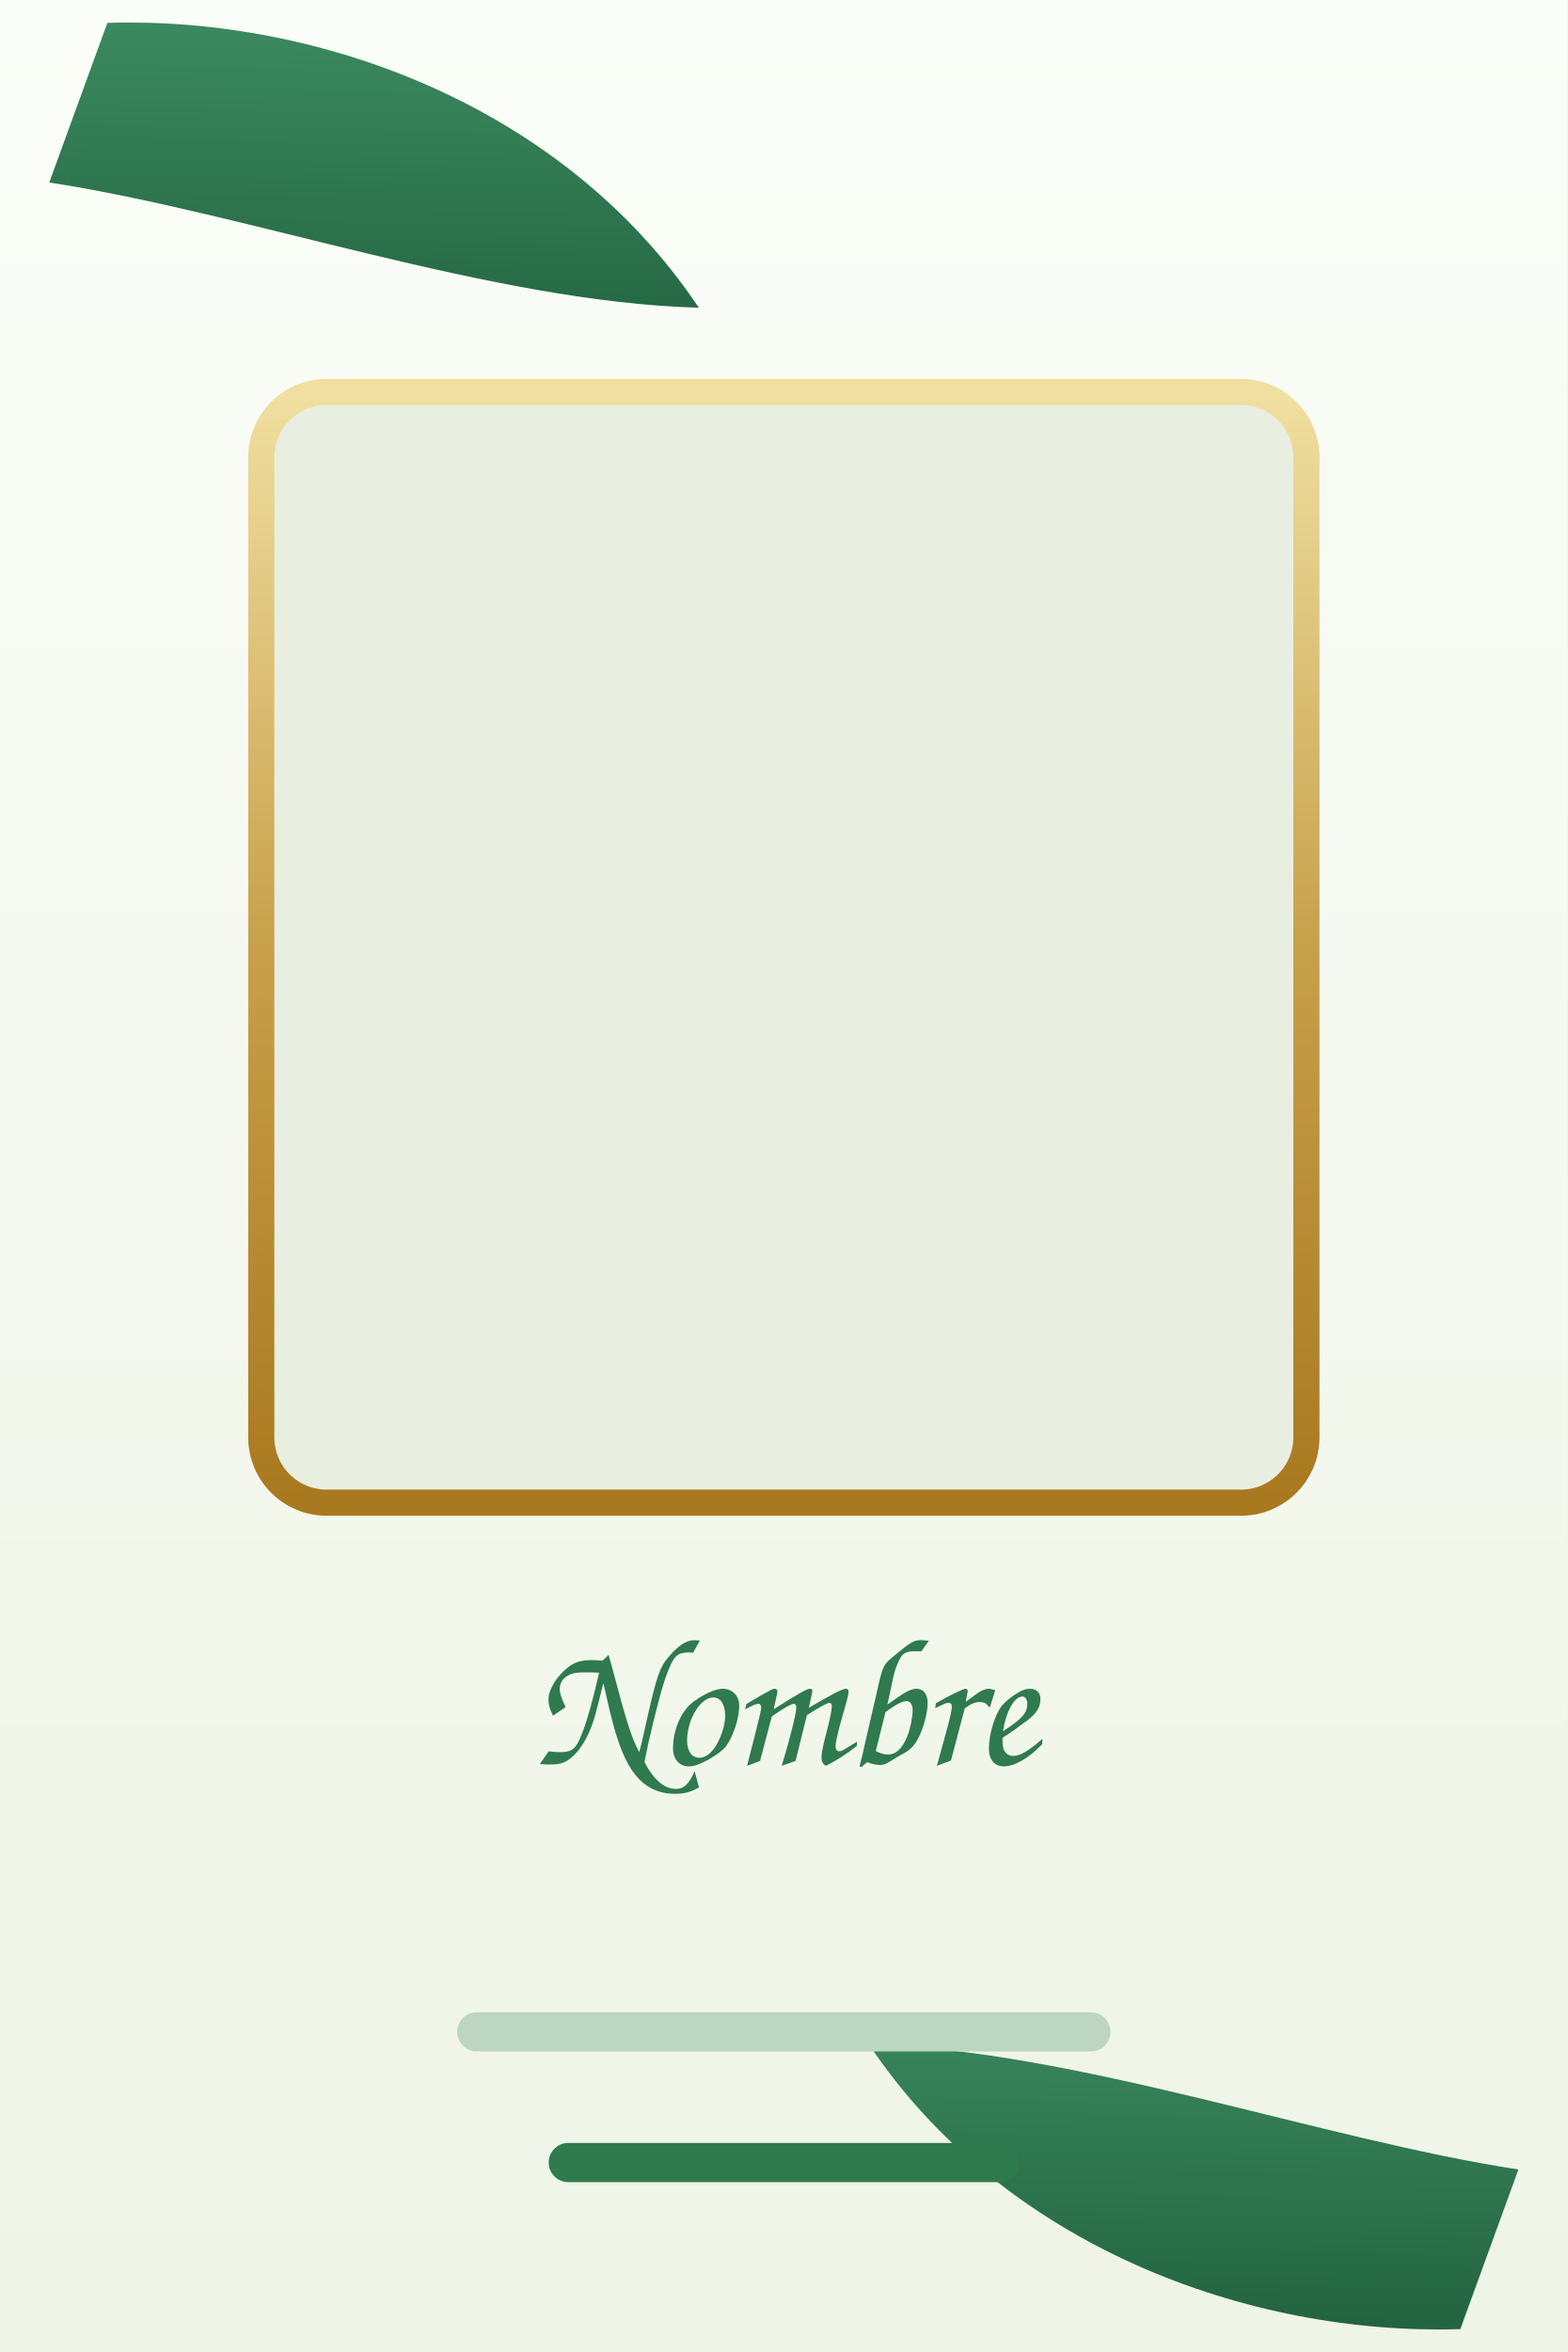
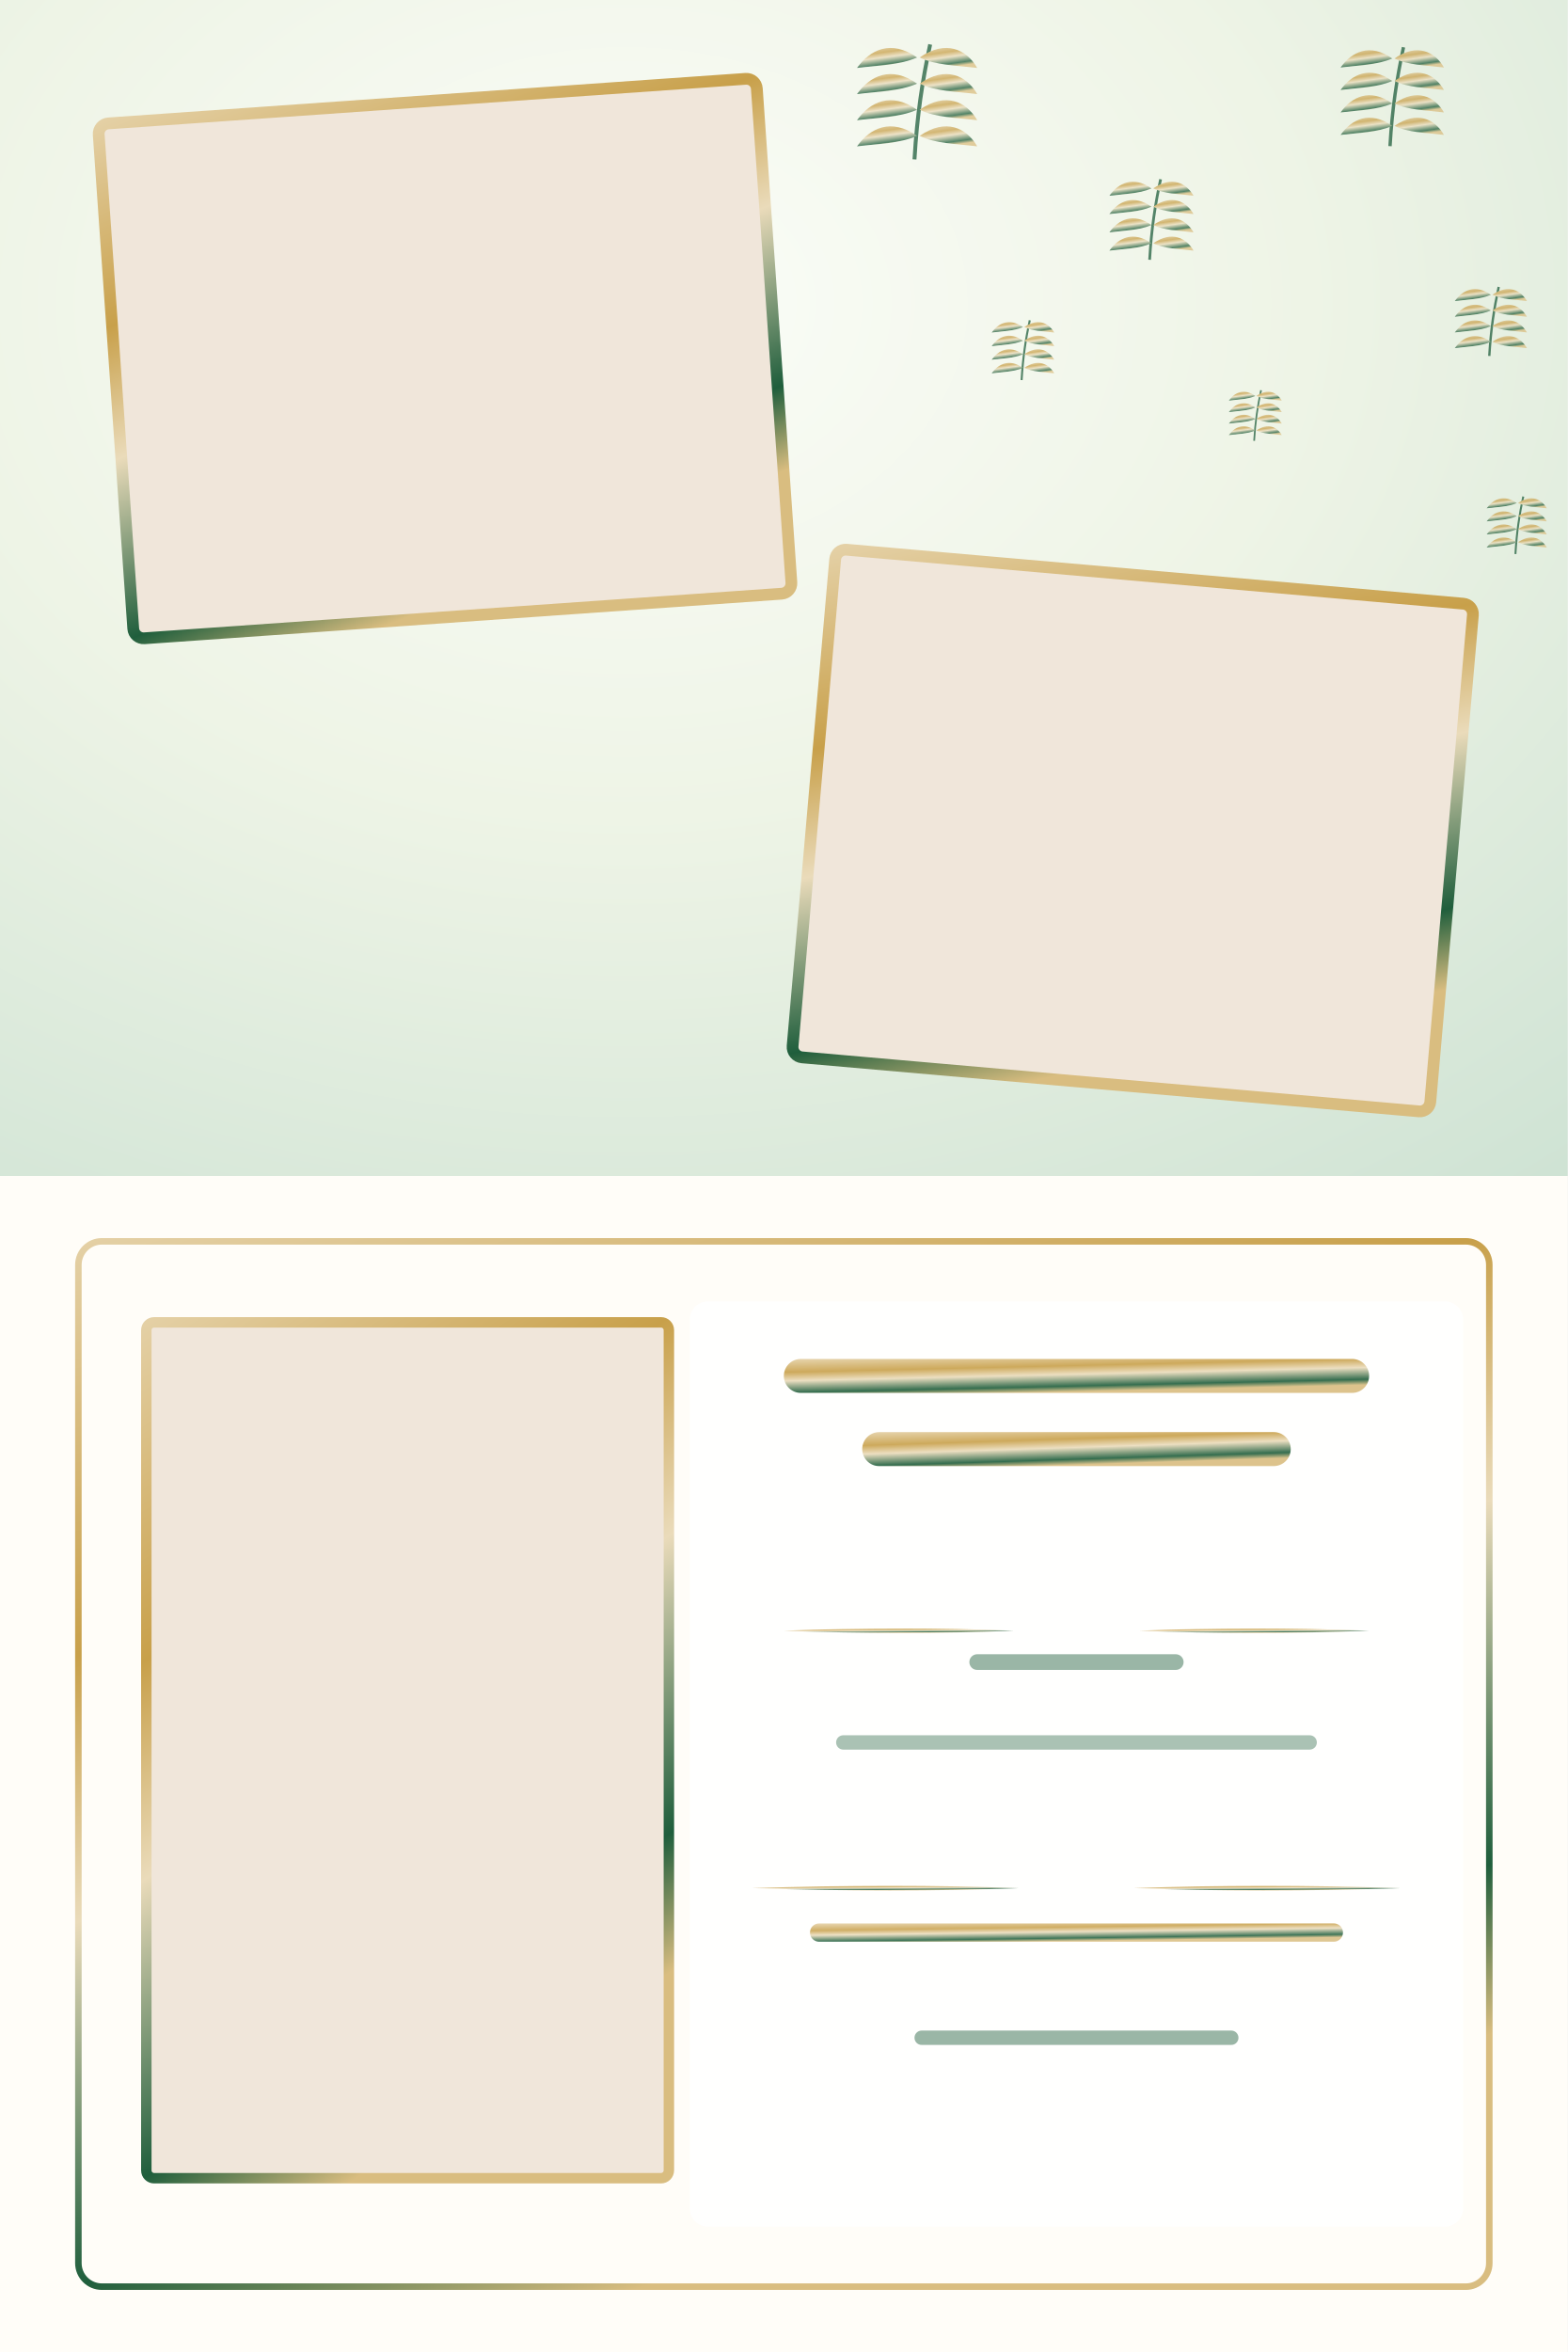
- <svg xmlns="http://www.w3.org/2000/svg" viewBox="0 0 240 360" width="240" height="360">
+ <svg xmlns="http://www.w3.org/2000/svg" viewBox="0 0 1200 1800" width="400" height="600">
  <defs>
-     <linearGradient id="tivory" x1="0" y1="0" x2="0" y2="1">
+     <radialGradient id="tb" cx="40%" cy="26%" r="94%">
      <stop offset="0%" stop-color="#fbfdf8" />
-       <stop offset="100%" stop-color="#eef4e6" />
+       <stop offset="46%" stop-color="#eef4e6" />
+       <stop offset="100%" stop-color="#cfe3d4" />
+     </radialGradient>
+     <linearGradient id="g" x1="0" y1="0" x2="0.4" y2="1">
+       <stop offset="0%" stop-color="#e4d0a5" />
+       <stop offset="34%" stop-color="#c8a04a" />
+       <stop offset="56%" stop-color="#eadbba" />
+       <stop offset="86%" stop-color="#1f5e3c" />
+       <stop offset="100%" stop-color="#d9bd80" />
    </linearGradient>
-     <linearGradient id="temerald" x1="0" y1="0" x2="1" y2="1">
-       <stop offset="0%" stop-color="#3f8f63" />
-       <stop offset="100%" stop-color="#1f5e3c" />
-     </linearGradient>
-     <linearGradient id="ttg" x1="0" y1="0" x2="0" y2="1">
-       <stop offset="0%" stop-color="#f0dfa0" />
-       <stop offset="50%" stop-color="#c8a04a" />
-       <stop offset="100%" stop-color="#a9791f" />
-     </linearGradient>
+     <symbol id="mo" viewBox="-50 -50 100 100">
+       <path d="M0,44 C2,10 6,-16 12,-44" fill="none" stroke="currentColor" stroke-width="3" />
+       <path d="M2,-34 C-18,-48 -34,-40 -44,-26 C-28,-28 -12,-28 2,-34Z" />
+       <path d="M4,-34 C24,-48 40,-40 48,-26 C32,-28 16,-28 4,-34Z" />
+       <path d="M2,-14 C-18,-28 -34,-20 -44,-6 C-28,-8 -12,-8 2,-14Z" />
+       <path d="M4,-14 C24,-28 40,-20 48,-6 C32,-8 16,-8 4,-14Z" />
+       <path d="M2,6 C-18,-8 -34,0 -44,14 C-28,12 -12,12 2,6Z" />
+       <path d="M4,6 C24,-8 40,0 48,14 C32,12 16,12 4,6Z" />
+       <path d="M2,26 C-18,12 -34,20 -44,34 C-28,32 -12,32 2,26Z" />
+       <path d="M4,26 C24,12 40,20 48,34 C32,32 16,32 4,26Z" />
+     </symbol>
  </defs>
-   <rect width="240" height="360" fill="url(#tivory)" />
-   <path d="M10,20 C40,8 80,8 110,30 C80,40 40,40 10,46 Z" fill="url(#temerald)" transform="rotate(20 60 30)" />
-   <path d="M230,340 C200,352 160,352 130,330 C160,320 200,320 230,314 Z" fill="url(#temerald)" transform="rotate(20 180 330)" />
-   <rect x="40" y="60" width="160" height="170" rx="10" fill="#e8efe1" stroke="url(#ttg)" stroke-width="4" />
-   <text x="120" y="270" font-family="'Segoe Script','Brush Script MT',cursive" font-size="28" fill="#2f7a4e" text-anchor="middle">Nombre</text>
-   <line x1="64" y1="286" x2="176" y2="286" stroke="url(#ttg)" stroke-width="2" />
-   <rect x="70" y="308" width="100" height="6" rx="3" fill="#bcd6c2" />
-   <rect x="84" y="328" width="72" height="6" rx="3" fill="#2f7a4e" />
+   <rect x="0" y="0" width="1200" height="900" fill="url(#tb)" />
+   <g fill="url(#g)" color="#1f5e3c" opacity="0.75">
+     <use href="#mo" x="-50" y="-50" width="100" height="100" transform="translate(700,78) scale(1)" />
+     <use href="#mo" x="-50" y="-50" width="100" height="100" transform="translate(880,168) scale(0.7)" />
+     <use href="#mo" x="-50" y="-50" width="100" height="100" transform="translate(1064,74) scale(0.86)" />
+     <use href="#mo" x="-50" y="-50" width="100" height="100" transform="translate(1140,246) scale(0.6)" />
+     <use href="#mo" x="-50" y="-50" width="100" height="100" transform="translate(782,268) scale(0.52)" />
+     <use href="#mo" x="-50" y="-50" width="100" height="100" transform="translate(960,318) scale(0.44)" />
+     <use href="#mo" x="-50" y="-50" width="100" height="100" transform="translate(1160,402) scale(0.5)" />
+   </g>
+   <g transform="translate(75,95) rotate(-4)">
+     <rect width="505" height="395" rx="8" fill="#f0e6da" />
+     <rect width="505" height="395" rx="8" fill="none" stroke="url(#g)" stroke-width="9" />
+   </g>
+   <g transform="translate(640,420) rotate(5)">
+     <rect width="490" height="390" rx="8" fill="#f0e6da" />
+     <rect width="490" height="390" rx="8" fill="none" stroke="url(#g)" stroke-width="9" />
+   </g>
+   <rect x="0" y="900" width="1200" height="900" fill="#fffdf8" />
+   <g transform="translate(0,900)">
+     <rect x="60" y="50" width="1080" height="800" rx="18" fill="#fffdf8" />
+     <rect x="60" y="50" width="1080" height="800" rx="18" fill="none" stroke="url(#g)" stroke-width="5" />
+     <rect x="528" y="96" width="592" height="708" rx="14" fill="#ffffff" opacity="0.92" />
+     <rect x="112" y="112" width="400" height="655" rx="6" fill="#f0e6da" />
+     <rect x="112" y="112" width="400" height="655" rx="6" fill="none" stroke="url(#g)" stroke-width="8" />
+     <rect x="600" y="140" width="448" height="26" rx="13" fill="url(#g)" opacity="0.9" />
+     <rect x="660" y="196" width="328" height="26" rx="13" fill="url(#g)" opacity="0.9" />
+     <path d="M600,348 Q690,344.6 776,348 Q690,351.4 600,348 Z" fill="url(#g)" opacity="0.8" />
+     <path d="M1048,348 Q958,344.6 872,348 Q958,351.4 1048,348 Z" fill="url(#g)" opacity="0.8" />
+     <rect x="742" y="366" width="164" height="12" rx="6" fill="#1f5e3c" opacity="0.45" />
+     <rect x="640" y="428" width="368" height="11" rx="5.5" fill="#1f5e3c" opacity="0.38" />
+     <path d="M576,545 Q684,541.4 780,545 Q684,548.6 576,545 Z" fill="url(#g)" opacity="0.8" />
+     <path d="M1072,545 Q964,541.4 868,545 Q964,548.6 1072,545 Z" fill="url(#g)" opacity="0.8" />
+     <rect x="620" y="572" width="408" height="14" rx="7" fill="url(#g)" opacity="0.85" />
+     <rect x="700" y="654" width="248" height="11" rx="5.5" fill="#1f5e3c" opacity="0.45" />
+   </g>
</svg>
